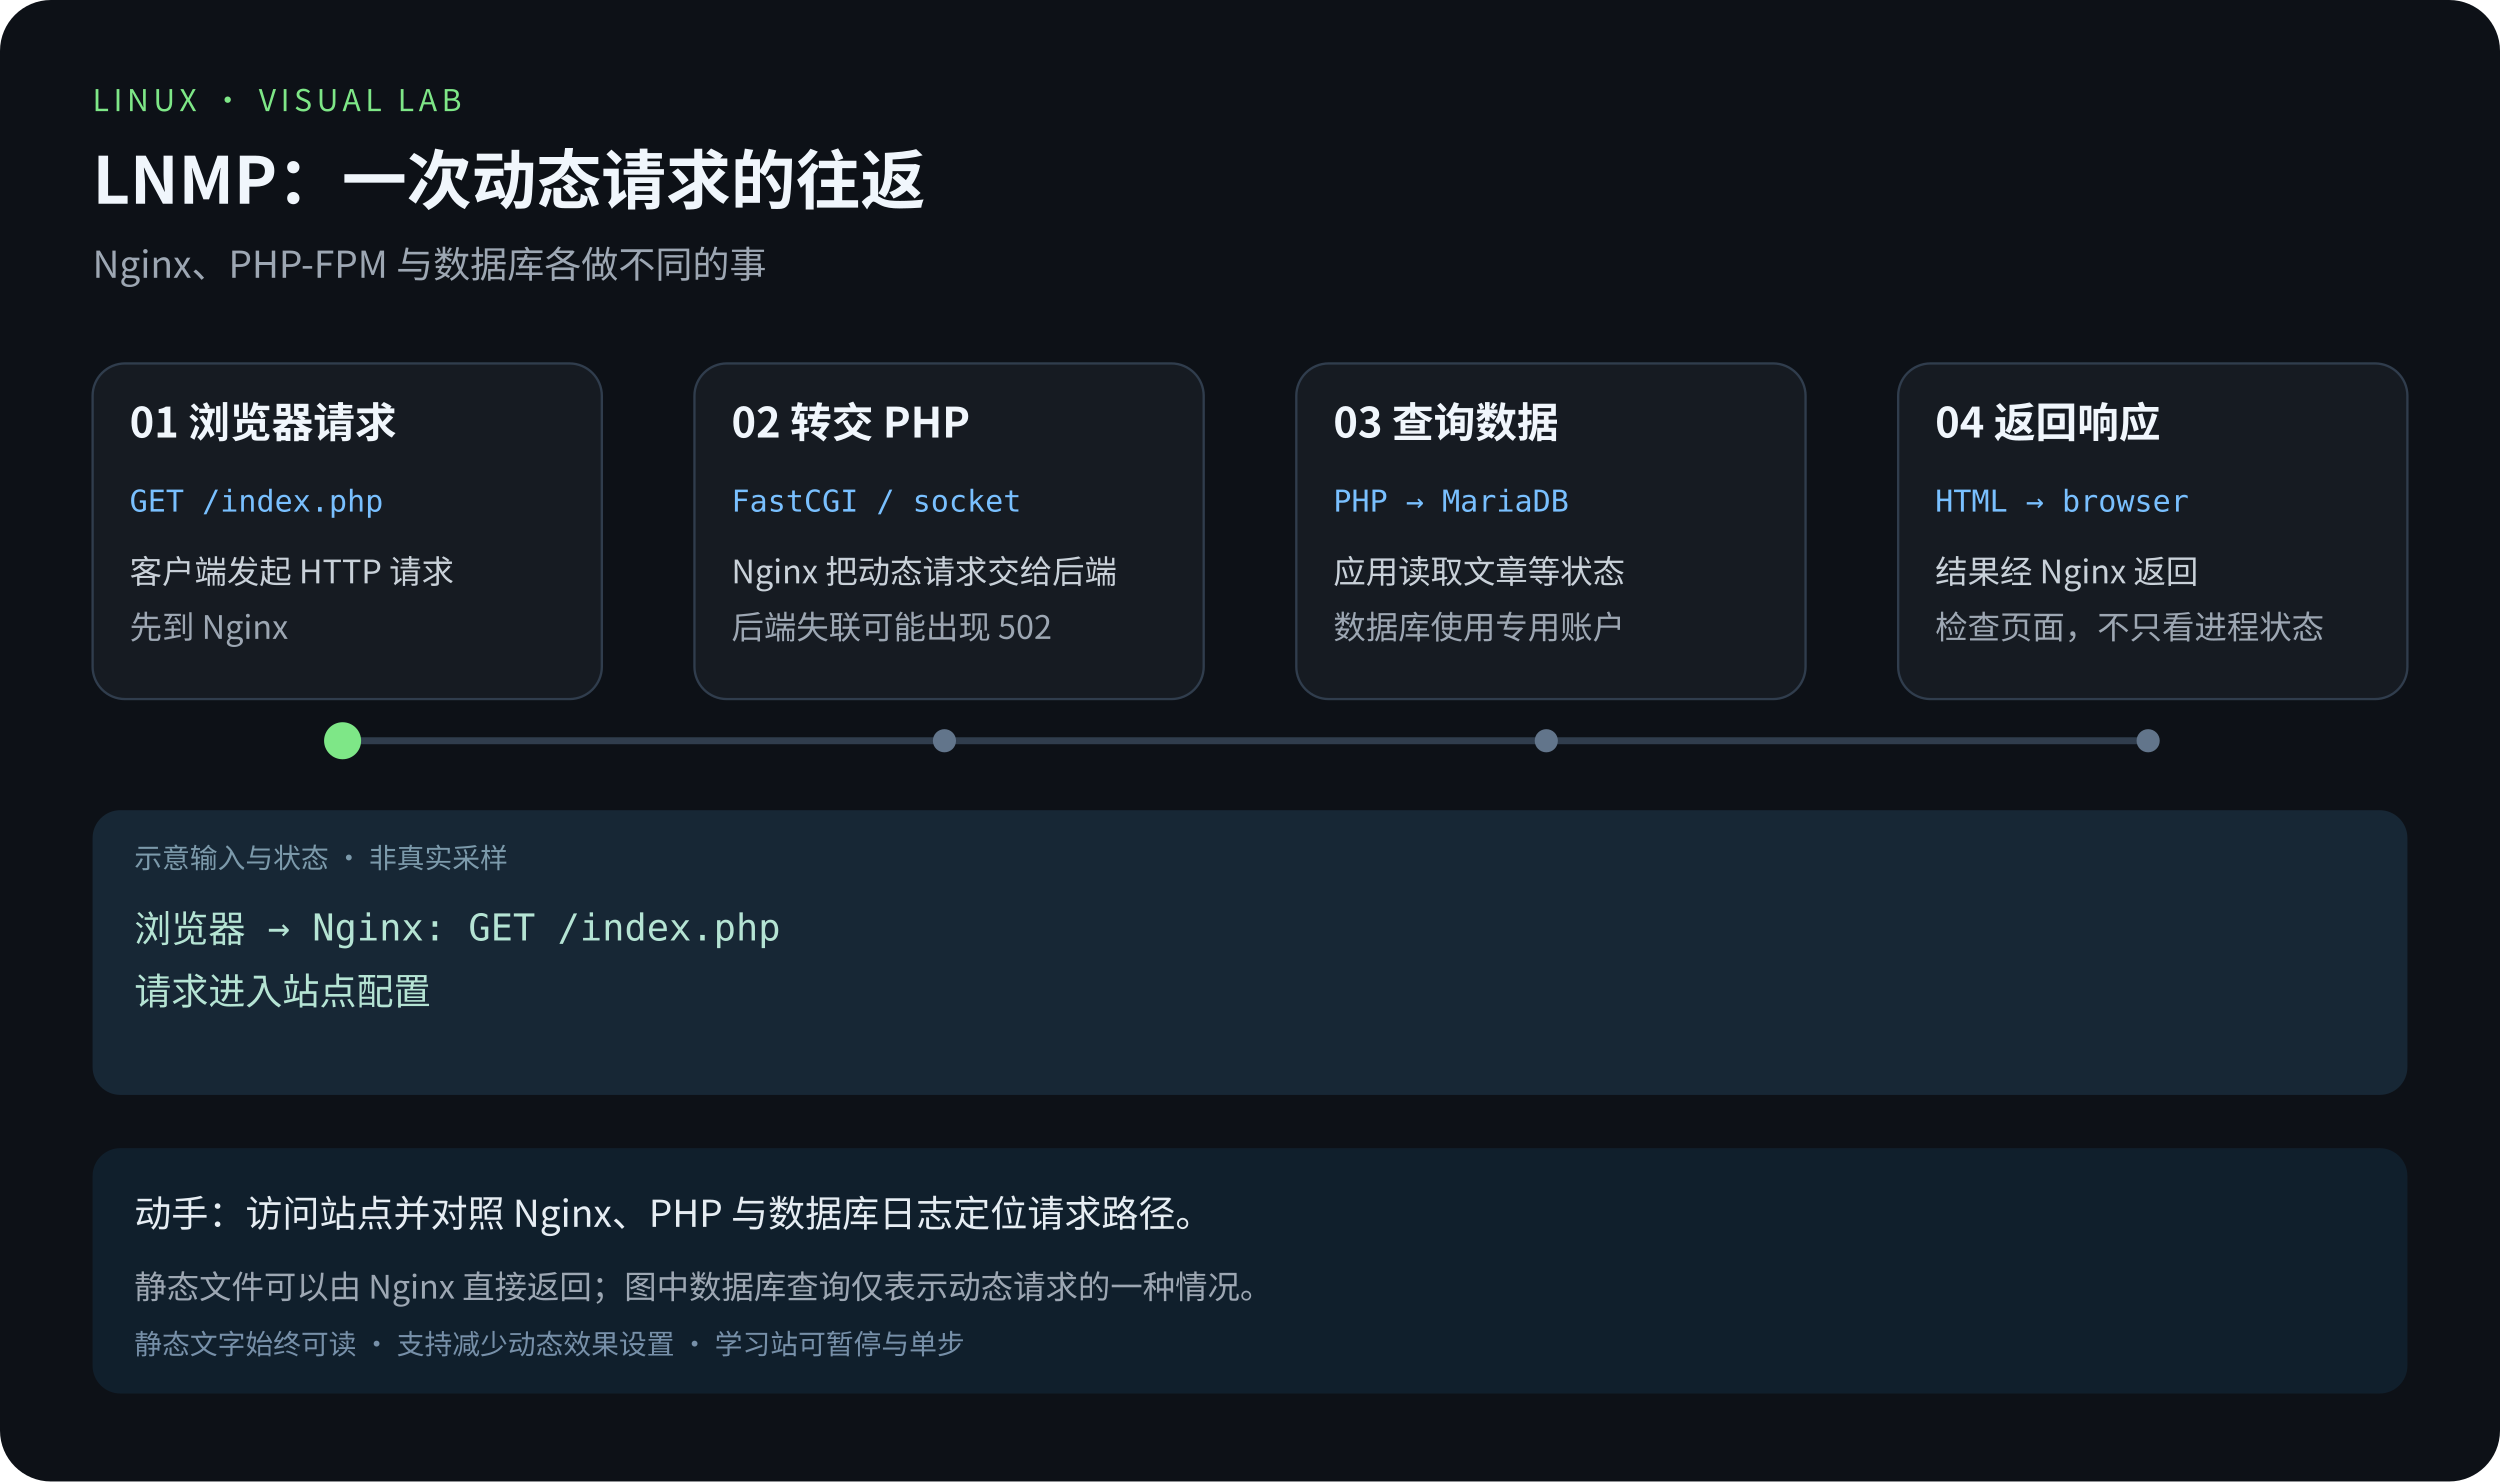
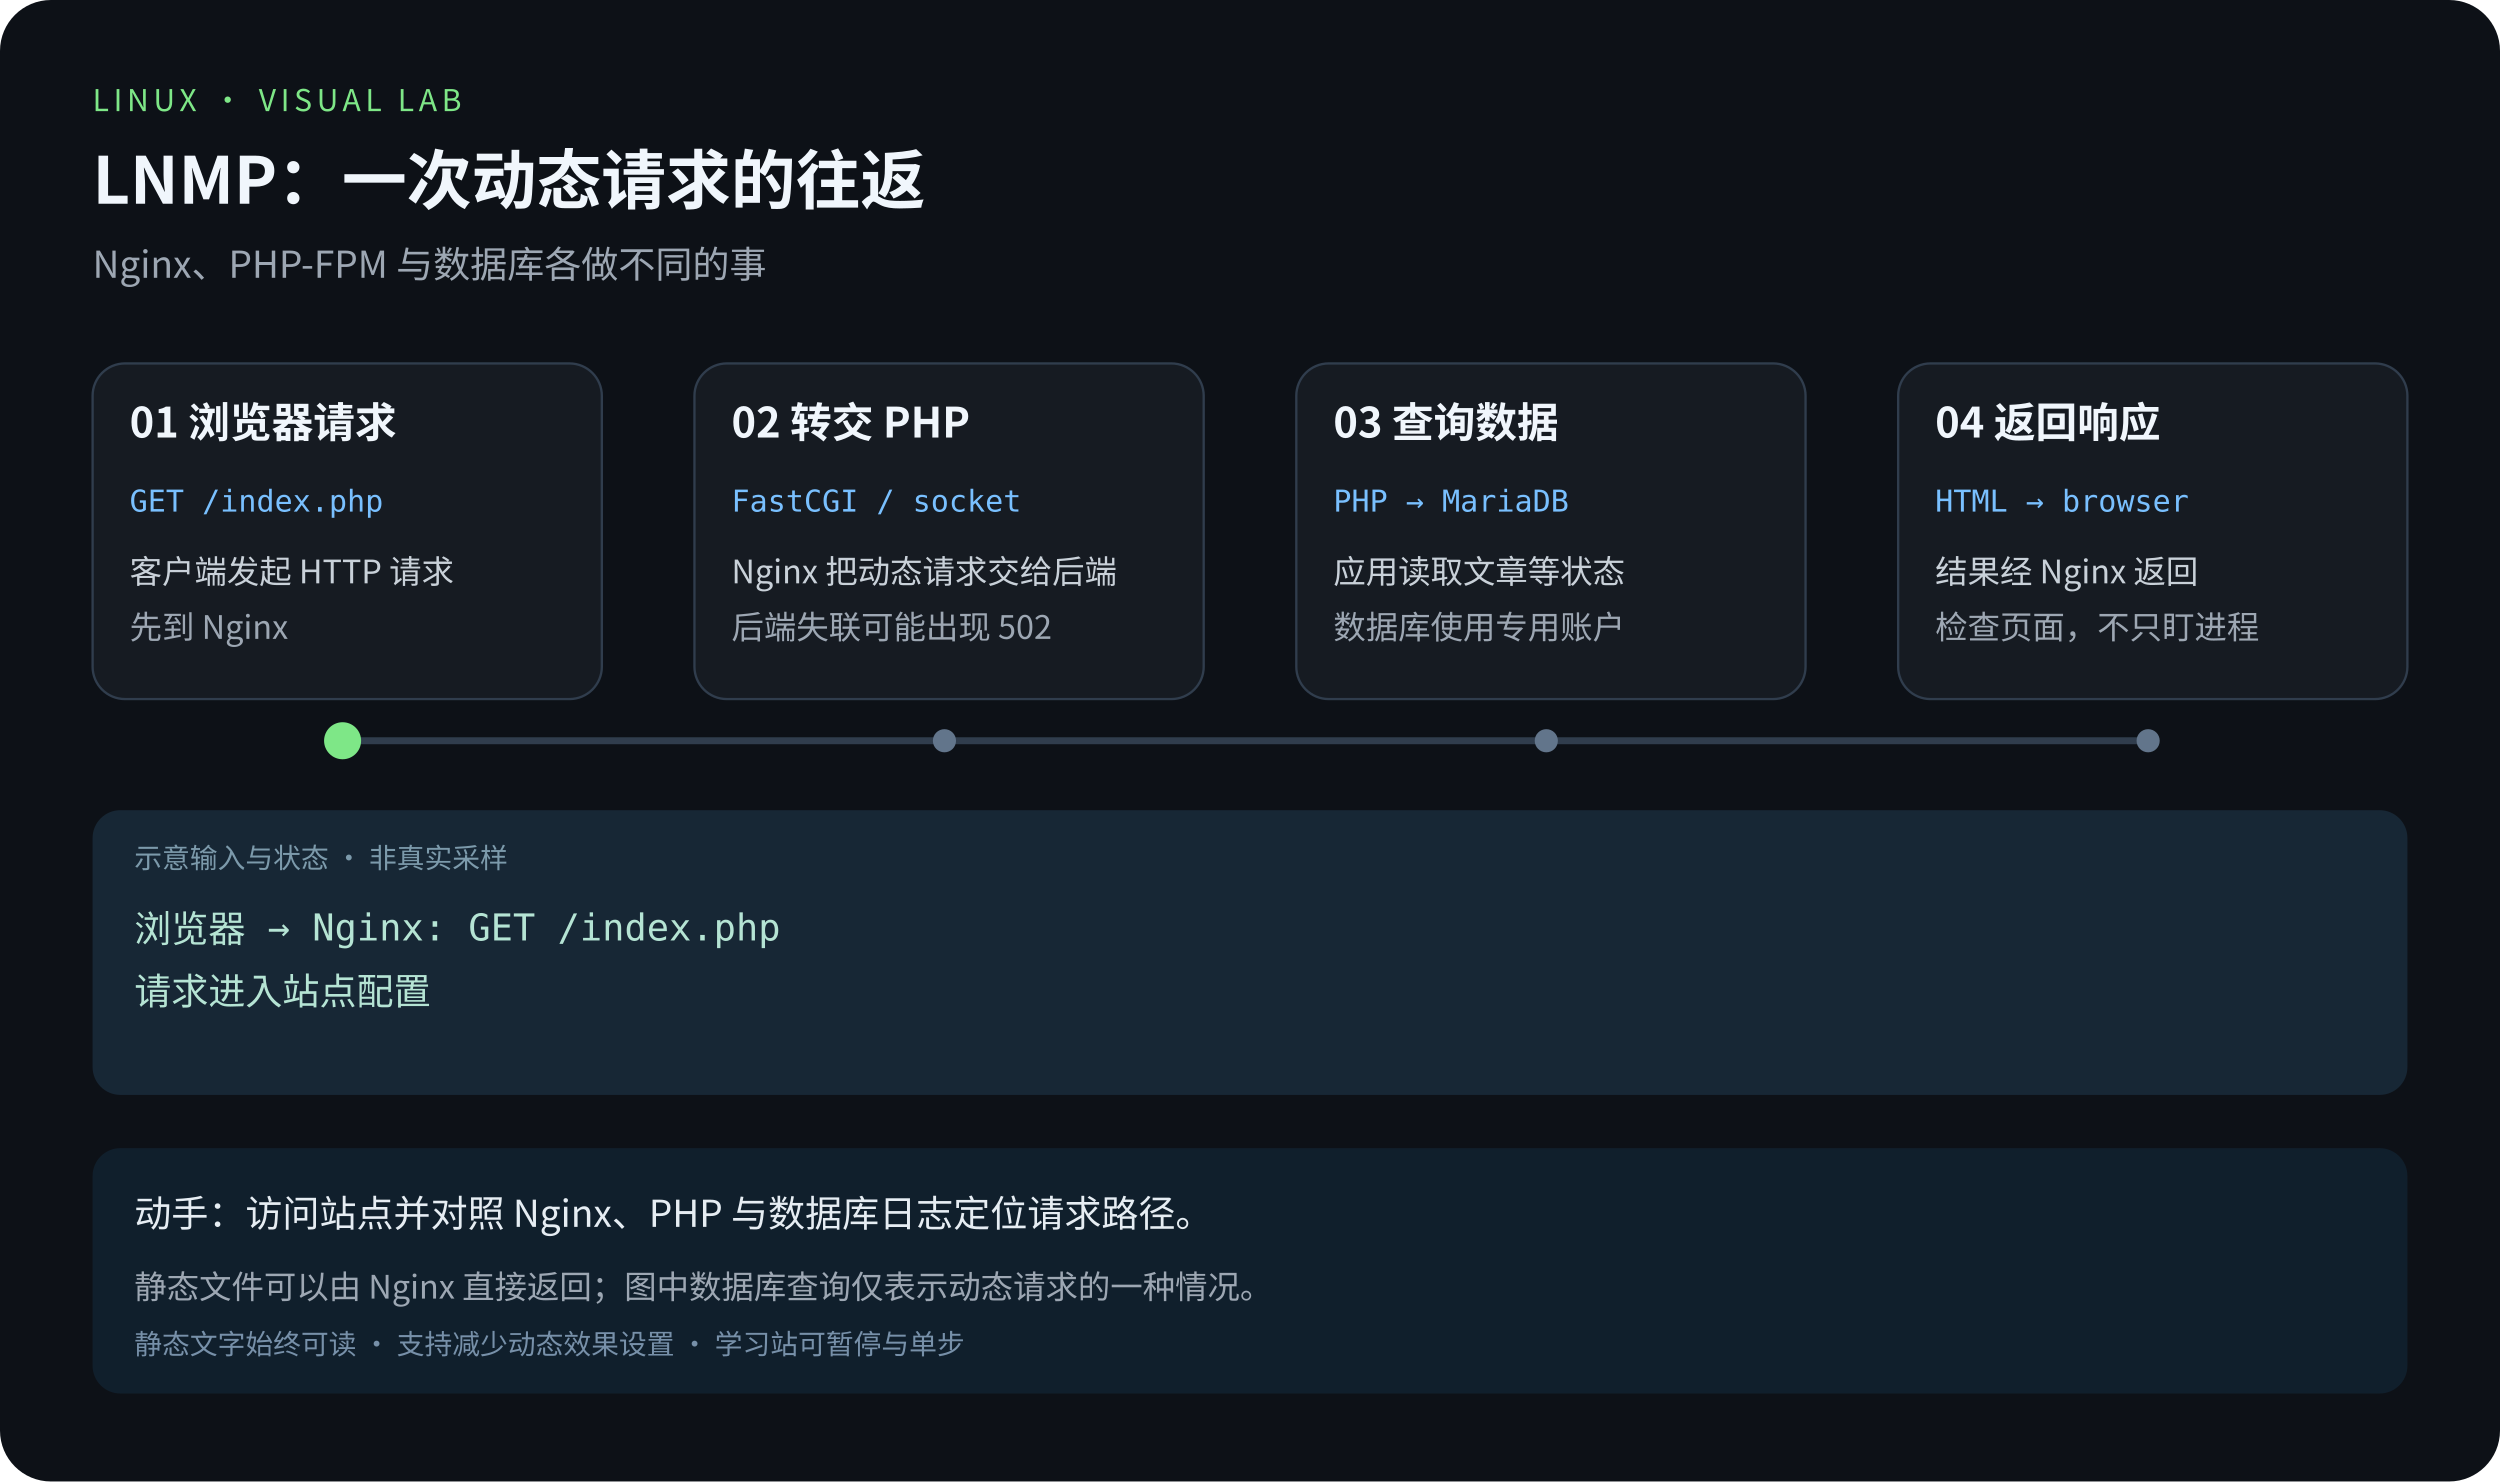
<svg xmlns="http://www.w3.org/2000/svg" width="1080" height="640" viewBox="0 0 1080 640" role="img" aria-labelledby="title desc">
  <style>
text{font-family:"Noto Sans CJK SC","Microsoft YaHei",sans-serif}
.code{font-family:Consolas,monospace}
.focus{opacity:0}
.output{opacity:0}.output.phase-0{opacity:1}
@keyframes step0{0%,24.9%{opacity:1}25%,100%{opacity:0}}.phase-0{animation:step0 12s linear 3}@keyframes step1{0%,24.9%{opacity:0}25%,49.9%{opacity:1}50%,100%{opacity:0}}.phase-1{animation:step1 12s linear 3}@keyframes step2{0%,49.9%{opacity:0}50%,74.9%{opacity:1}75%,100%{opacity:0}}.phase-2{animation:step2 12s linear 3}@keyframes step3{0%,74.9%{opacity:0}75%,100%{opacity:1}}.phase-3{animation:step3 12s linear 3}
@keyframes travel{0%,15%{transform:translateX(0)}25%,40%{transform:translateX(260px)}50%,65%{transform:translateX(520px)}75%,100%{transform:translateX(780px)}}
.token{animation:travel 12s ease-in-out 3}
@media (prefers-reduced-motion:reduce){.focus,.token,.output{animation:none}.token{display:none}}
</style>
  <rect width="1080" height="640" rx="22" fill="#0d1117" />
  <text x="40" y="48" fill="#7ee787" font-size="13" letter-spacing="2">LINUX · VISUAL LAB</text>
  <text x="40" y="88" fill="#f0f6fc" font-size="28" font-weight="bold">LNMP：一次动态请求的往返</text>
  <text x="40" y="120" fill="#9da7b3" font-size="16">Nginx、PHP-FPM 与数据库各做不同的事</text>
  <path d="M148 320 H928" fill="none" stroke="#303d4d" stroke-width="3" />
  <g>
    <rect x="40" y="157" width="220" height="145" rx="14" fill="#161b22" stroke="#303d4d" />
    <rect class="focus phase-0" x="40" y="157" width="220" height="145" rx="14" fill="none" stroke="#58a6ff" stroke-width="3" />
    <text x="56" y="189" fill="#f0f6fc" font-size="18" font-weight="bold">01 浏览器请求</text>
    <text class="code" x="56" y="221" fill="#79c0ff" font-size="13">GET /index.php</text>
    <text x="56" y="252" fill="#c9d1d9" font-size="14">客户端发起 HTTP 请求</text>
    <text x="56" y="276" fill="#9da7b3" font-size="14">先到 Nginx</text>
    <circle cx="148" cy="320" r="5" fill="#62758b" />
  </g>
  <g>
    <rect x="300" y="157" width="220" height="145" rx="14" fill="#161b22" stroke="#303d4d" />
    <rect class="focus phase-1" x="300" y="157" width="220" height="145" rx="14" fill="none" stroke="#58a6ff" stroke-width="3" />
    <text x="316" y="189" fill="#f0f6fc" font-size="18" font-weight="bold">02 转交 PHP</text>
    <text class="code" x="316" y="221" fill="#79c0ff" font-size="13">FastCGI / socket</text>
    <text x="316" y="252" fill="#c9d1d9" font-size="14">Nginx 把动态请求交给后端</text>
    <text x="316" y="276" fill="#9da7b3" font-size="14">后端失联可能出现 502</text>
    <circle cx="408" cy="320" r="5" fill="#62758b" />
  </g>
  <g>
    <rect x="560" y="157" width="220" height="145" rx="14" fill="#161b22" stroke="#303d4d" />
    <rect class="focus phase-2" x="560" y="157" width="220" height="145" rx="14" fill="none" stroke="#58a6ff" stroke-width="3" />
    <text x="576" y="189" fill="#f0f6fc" font-size="18" font-weight="bold">03 查询数据</text>
    <text class="code" x="576" y="221" fill="#79c0ff" font-size="13">PHP → MariaDB</text>
    <text x="576" y="252" fill="#c9d1d9" font-size="14">应用读取文章等状态</text>
    <text x="576" y="276" fill="#9da7b3" font-size="14">数据库使用专用账户</text>
    <circle cx="668" cy="320" r="5" fill="#62758b" />
  </g>
  <g>
    <rect x="820" y="157" width="220" height="145" rx="14" fill="#161b22" stroke="#303d4d" />
    <rect class="focus phase-3" x="820" y="157" width="220" height="145" rx="14" fill="none" stroke="#58a6ff" stroke-width="3" />
    <text x="836" y="189" fill="#f0f6fc" font-size="18" font-weight="bold">04 返回响应</text>
    <text class="code" x="836" y="221" fill="#79c0ff" font-size="13">HTML → browser</text>
    <text x="836" y="252" fill="#c9d1d9" font-size="14">结果经 Nginx 返回</text>
-     <text x="836" y="276" fill="#9da7b3" font-size="14">检查页面，不只看进程状态</text>
+     <text x="836" y="276" fill="#9da7b3" font-size="14">检查页面，不只盯进程</text>
    <circle cx="928" cy="320" r="5" fill="#62758b" />
  </g>
  <rect x="40" y="350" width="1000" height="123" rx="12" fill="#172735" />
  <text x="58" y="375" fill="#7c9aab" font-size="12">示意输入与状态 · 非真实采样</text>
  <g class="output phase-0">
    <text class="code" x="58" y="407" fill="#b5e4d4" font-size="16">浏览器 → Nginx: GET /index.php</text>
    <text class="code" x="58" y="434" fill="#b5e4d4" font-size="16">请求进入站点配置</text>
  </g>
  <g class="output phase-1">
    <text class="code" x="58" y="407" fill="#b5e4d4" font-size="16">Nginx → PHP-FPM socket</text>
    <text class="code" x="58" y="434" fill="#b5e4d4" font-size="16">找不到 socket 时先查后端配置</text>
  </g>
  <g class="output phase-2">
    <text class="code" x="58" y="407" fill="#b5e4d4" font-size="16">WordPress → 数据库：读取文章</text>
    <text class="code" x="58" y="434" fill="#b5e4d4" font-size="16">数据库文件与上传文件分别持久保存</text>
  </g>
  <g class="output phase-3">
    <text class="code" x="58" y="407" fill="#b5e4d4" font-size="16">HTTP 响应返回客户端</text>
    <text class="code" x="58" y="434" fill="#b5e4d4" font-size="16">以页面和业务结果判断是否成功</text>
  </g>
  <circle class="token" cx="148" cy="320" r="8" fill="#7ee787" />
  <rect x="40" y="496" width="1000" height="106" rx="12" fill="#101f2c" />
  <text x="58" y="530" fill="#e6edf3" font-size="16">动手：访问站点并对照 Nginx、PHP 与数据库日志定位请求路径。</text>
  <text x="58" y="561" fill="#9da7b3" font-size="14">静态文件可以由 Nginx 直接返回；图中数据库查询仅表示动态请求的一种情况。</text>
  <text x="58" y="585" fill="#7790a9" font-size="12">静态文字始终可读 · 支持减少动态效果设置 · 学习站可暂停与单步</text>
</svg>
